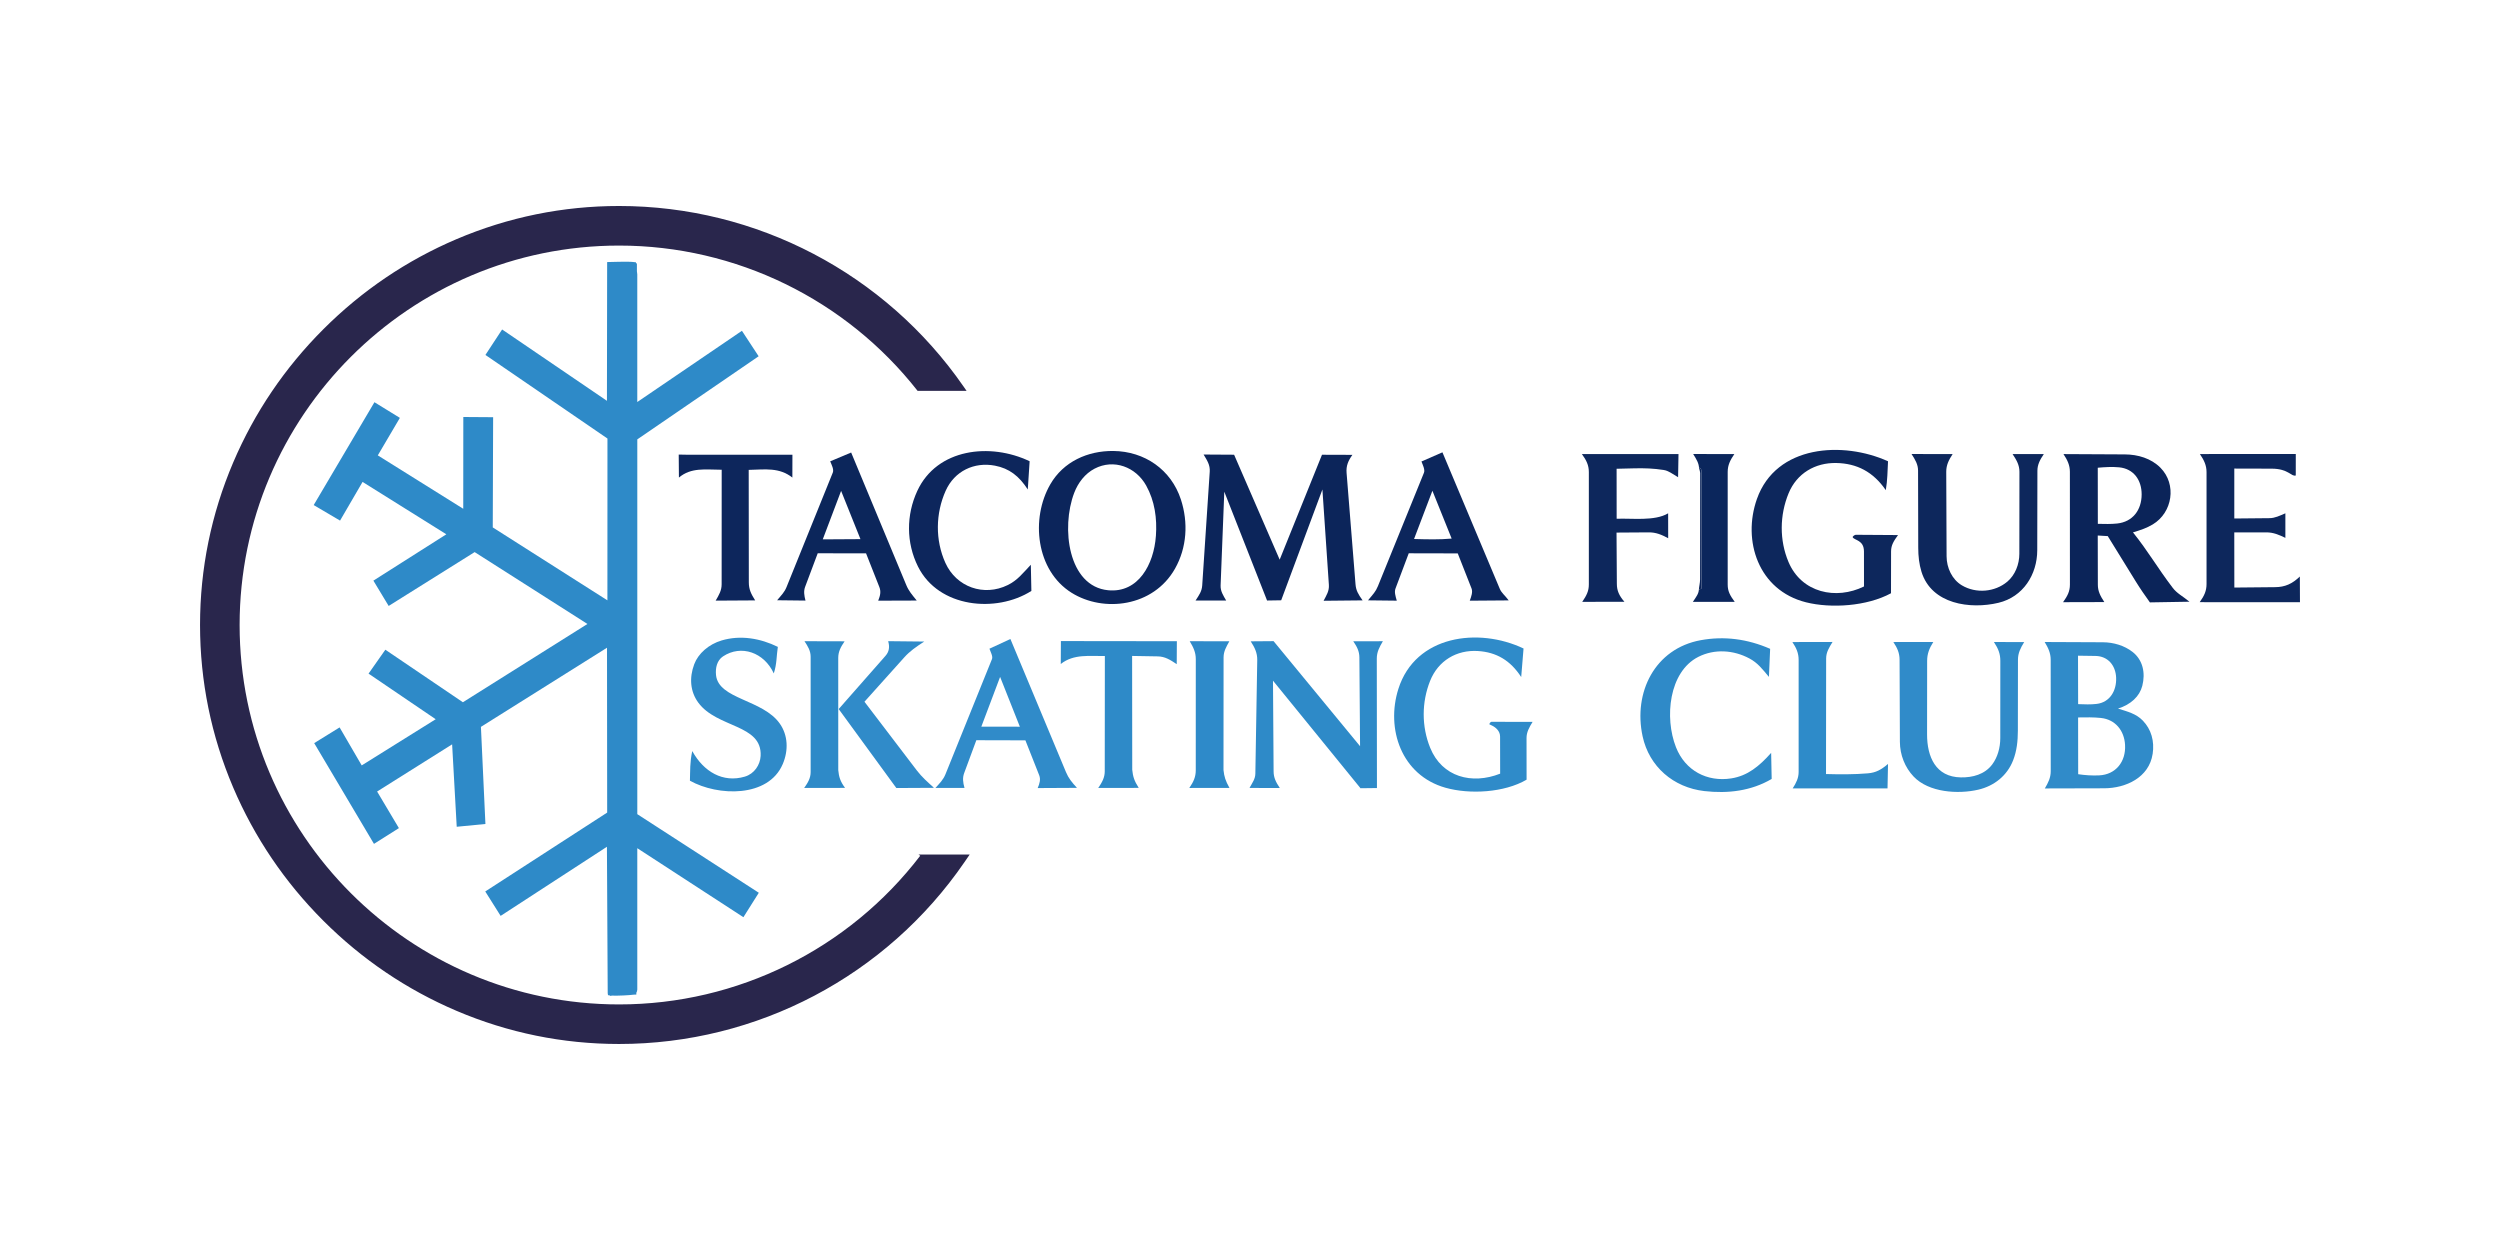
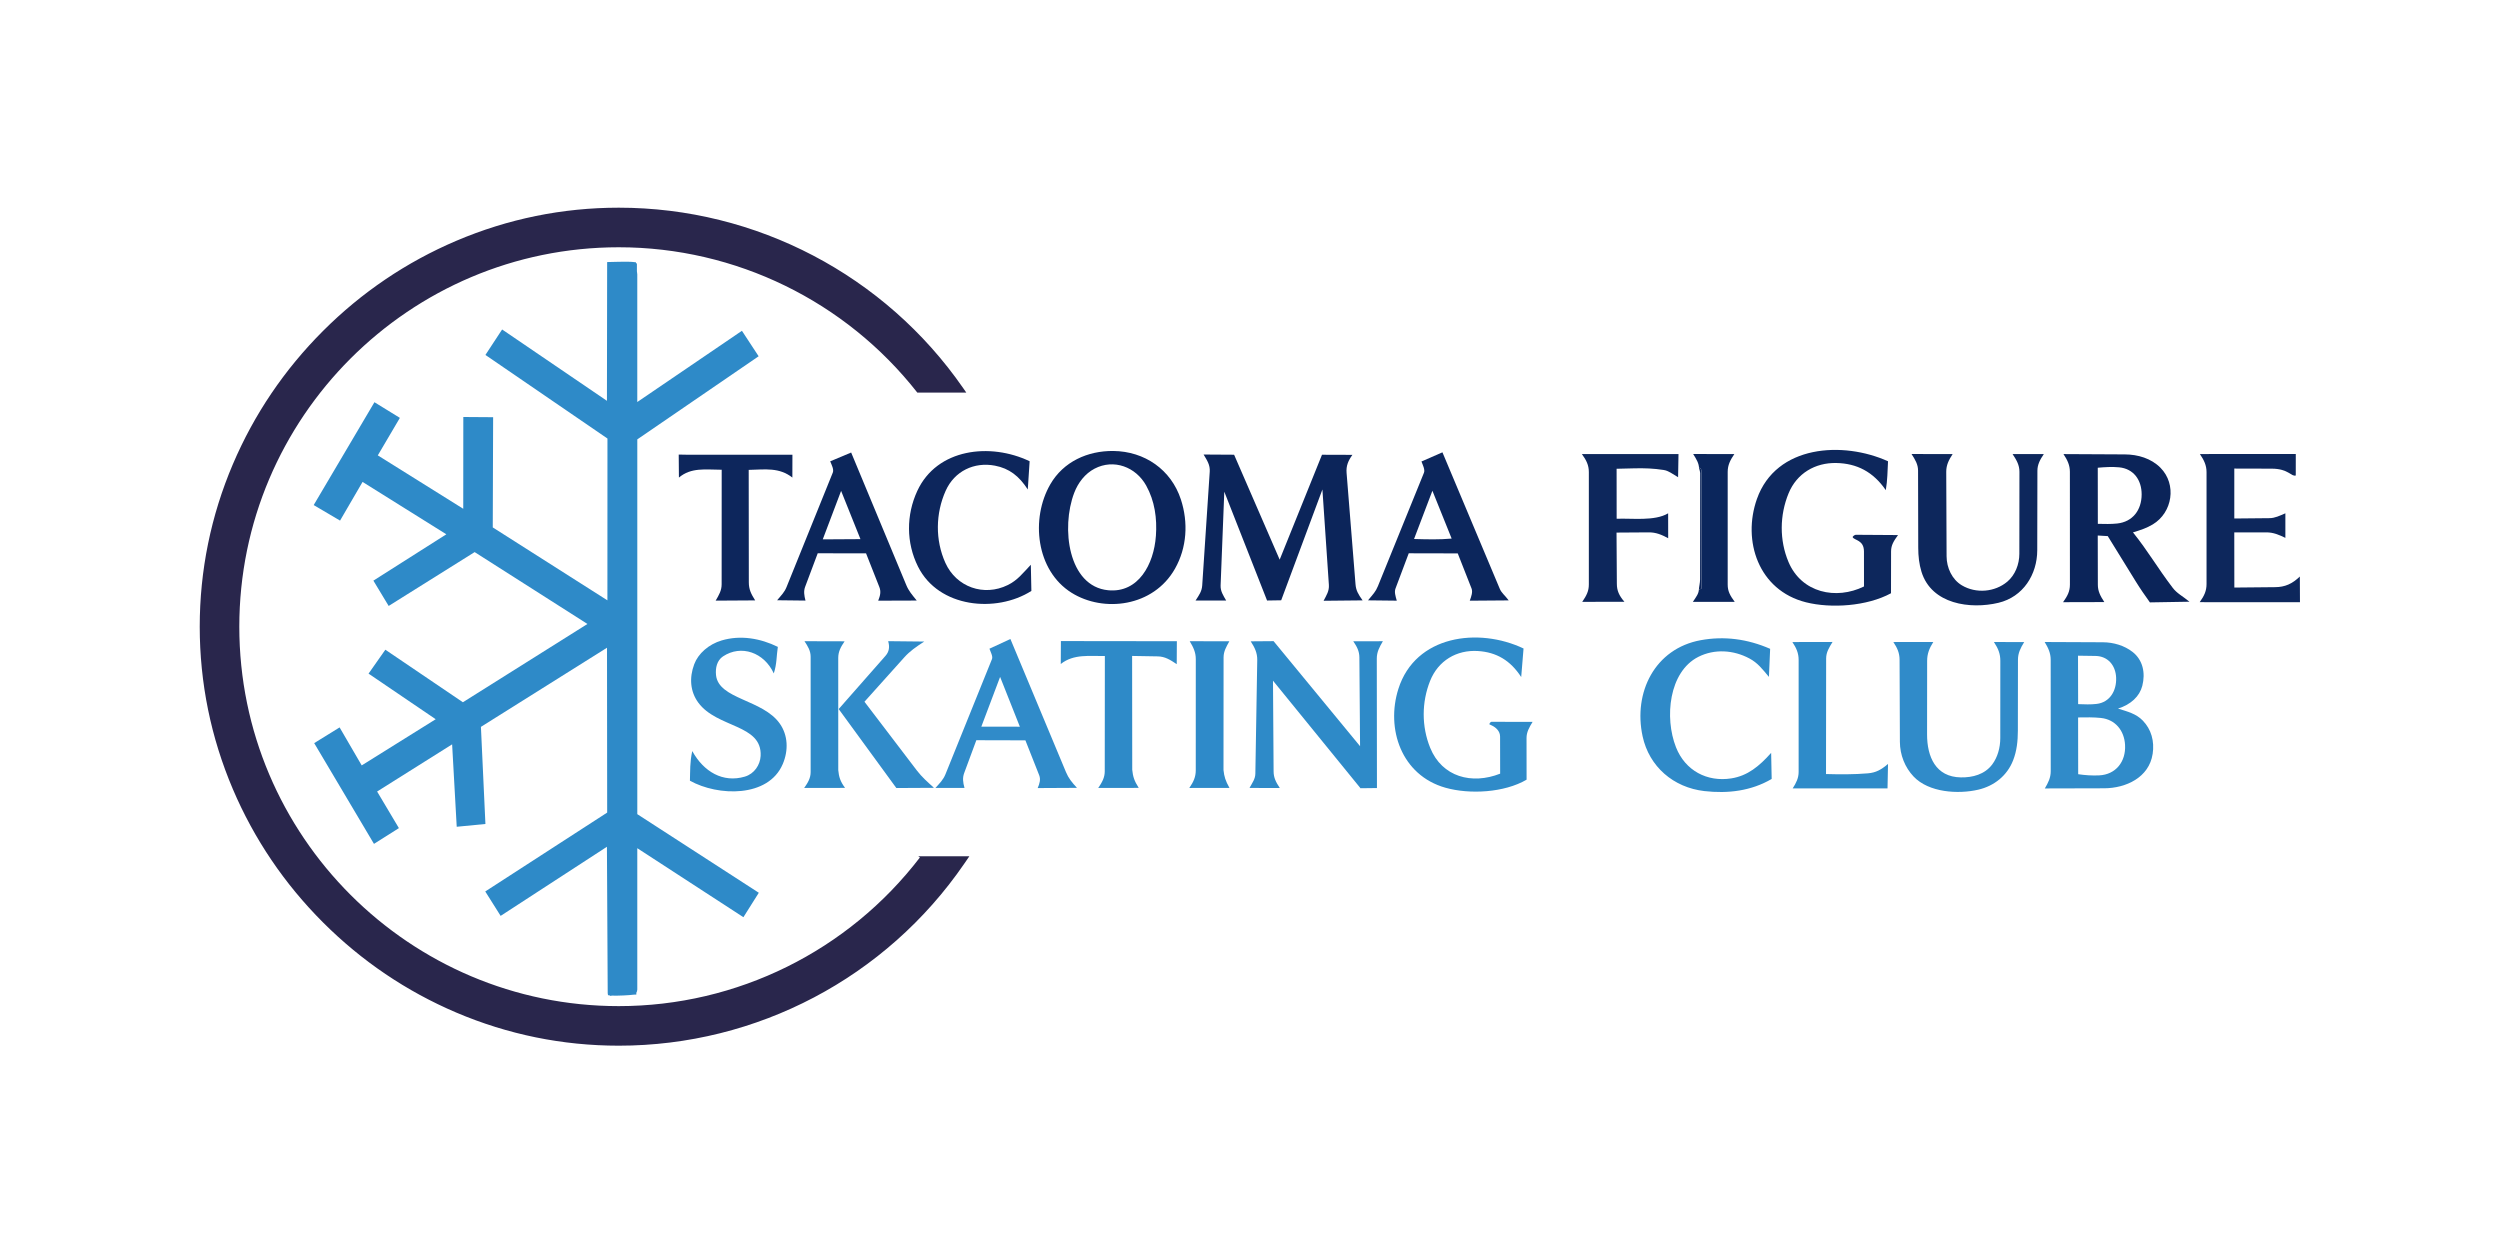
<svg xmlns="http://www.w3.org/2000/svg" id="Layer_1" data-name="Layer 1" viewBox="0 0 2508 1254">
  <defs>
    <style>
      .cls-1 {
        fill: #29264c;
      }

      .cls-2 {
        fill: #2e8ac9;
      }

      .cls-3 {
        fill: #0d275c;
      }

      .cls-4 {
        fill: #0c255a;
      }

      .cls-5 {
        fill: #0c265c;
      }

      .cls-6 {
        fill: #0c255b;
      }

      .cls-7 {
        fill: #0c265b;
      }

      .cls-8 {
        fill: #0d265c;
      }

      .cls-9 {
        fill: #0b265c;
      }

      .cls-10 {
        fill: #2e8bc9;
      }

      .cls-11 {
        fill: #2f8bc9;
      }

      .cls-12 {
        fill: #2f8ac8;
      }

      .cls-13 {
        fill: #0b2459;
      }

      .cls-14 {
        fill: #308bc9;
      }

      .cls-15 {
        fill: #2e8ac8;
      }
    </style>
  </defs>
-   <path class="cls-1" d="M921.48,857.31l.77.53.93.64c-71.79,93.76-183.31,149.16-302.16,149.16-209.89,0-380.64-170.75-380.64-380.64s170.75-380.64,380.64-380.64c117.32,0,227.68,54.11,299.54,145.79h49.13l-3.1-4.47c-78.5-113.35-207.69-181.03-345.57-181.03-56.36,0-111.22,11.2-163.04,33.26-49.97,21.3-94.93,51.71-133.63,90.41-38.7,38.7-69.12,83.66-90.41,133.63-22.07,51.83-33.26,106.68-33.26,163.04s11.2,111.22,33.26,163.04c21.3,49.97,51.71,94.93,90.41,133.63,38.7,38.7,83.66,69.12,133.63,90.41,51.83,22.07,106.68,33.26,163.04,33.26,138.58,0,268.14-68.21,346.56-182.47l5.2-7.57h-51.29Z" />
+   <path class="cls-1" d="M921.17,859.01l.77.53.93.64c-71.79,93.76-183.31,149.16-302.16,149.16-209.89,0-380.64-170.75-380.64-380.64s170.75-380.64,380.64-380.64c117.32,0,227.68,54.11,299.54,145.79h49.13l-3.1-4.47c-78.5-113.35-207.69-181.03-345.57-181.03-56.36,0-111.22,11.2-163.04,33.26-49.97,21.3-94.93,51.71-133.63,90.41-38.7,38.7-69.12,83.66-90.41,133.63-22.07,51.83-33.26,106.68-33.26,163.04s11.2,111.22,33.26,163.04c21.3,49.97,51.71,94.93,90.41,133.63,38.7,38.7,83.66,69.12,133.63,90.41,51.83,22.07,106.68,33.26,163.04,33.26,138.58,0,268.14-68.21,346.56-182.47l5.2-7.57h-51.29Z" />
  <path class="cls-15" d="M761.23,895.62l-121.89-78.85v-375.99s121.72-83.38,121.72-83.38l-16.76-25.55-104.98,71.46v-128.06s-.37-3.23-.37-3.23v-7.8s-.88-.02-.88-.02l-.12-1.08c-5.46-.73-11.5-.63-16.96-.5l-11.9.28-.21,139.21-105.15-71.58-16.76,25.55,122.43,83.85-.05,162.33-115.01-73.16.37-110.56-29.91-.21-.07,92.08-85.72-53.58,22.14-37.61-25.51-15.72-60.95,103.18,26.45,15.59,22.59-38.81,84.03,52.55-73.18,46.48,15.33,25.4,86.26-54.03,113.15,72.1-124.94,78.54-77.8-52.71-16.85,23.99,67.36,45.75-74.22,46.32-22.18-38.12-25.49,15.77,59.97,101.07,25-15.81-21.85-36.71,75.25-47.33,4.61,82.69,28.79-2.8-4.51-97.42,126.49-79.4.17,165.39-122.31,79.13,15.43,24.5,106.63-69.34.78,146.98.27,1.68c.05.28.91.47,2.29.59.06.3.12.46.18.46.47.07.79-.11,1.09-.38,6.08.28,18.13-.38,21.31-.86.32-.05.93-.09,1.81-.16,1.1,0,1.77,0,1.77,0v-1.77c.54-.97.96-2.17.96-3.33v-141.77s106.46,69.23,106.46,69.23l15.43-24.5Z" />
  <path class="cls-13" d="M2156.78,604.31c-5.05-7.05-9.6-13.57-13.97-20.65l-28.3-45.84-10.05-.59.1,49.39c.01,6.55,2.5,11.26,6.5,17.38l-41.39.11c4.44-6.26,6.87-10.75,6.87-17.7l-.03-113.03c0-6.7-2.44-11.84-6.43-17.84l61.61.32c13.12.07,26.38,4.01,35.65,13.35,16.58,16.69,12.18,44.93-7.68,56.88-6.24,3.75-12.56,5.79-19.86,7.99,15.16,18.84,24.26,35.12,39.79,55.52,4.41,5.8,9.72,8.19,16.87,14.04l-39.7.68ZM2148.5,496.04c.05-14.55-8.12-25.83-22.59-27.22-6.96-.67-14.4-.23-21.43.41l.07,56.29c6.92.18,13.28.31,19.41-.34,15.47-1.65,24.49-13.37,24.54-29.14Z" />
  <path class="cls-3" d="M1869.92,553.2c-.01-11.45-9.36-11-11.26-14.17-.48-.8,2.03-2.53,3.02-2.53l42.41.28c-4.34,6.03-6.96,10.16-6.97,16.37l-.07,42c-24.24,13.15-60.23,15.35-85.26,9.08-47.79-11.98-64.08-61.71-49.23-103.71,19.24-54.41,86.5-58.16,131.51-37.76-.57,10.32-.49,18.47-2.23,28.97-12.69-18.49-29.14-26.85-49.66-27.25-21.2-.41-39.62,10.34-47.88,30.44-8.98,21.86-9.29,47.05-.08,68.85,13.11,31.01,47.69,38.34,75.74,24.57l-.03-35.13Z" />
  <path class="cls-3" d="M2050.38,455.49c-3.9,5.81-6.44,10.55-6.45,16.79l-.16,79.73c-.05,24.4-14.14,46.82-38.95,52.73-28.2,6.72-67.04,1.51-77.16-31.04-2.41-7.74-3.26-15.82-3.28-24.17l-.18-77.39c-.01-6.24-2.79-10.84-6.55-16.68l41.22.09c-4,6.1-6.42,11.15-6.4,17.78l.34,84.7c.05,11.66,5.5,23.33,15.35,29.19,14.14,8.41,33.07,6.87,45.61-3.73,7.81-6.61,12.03-17.35,12.04-27.85l.09-82.35c0-6.69-2.79-11.61-6.91-17.8h31.39Z" />
  <path class="cls-3" d="M2273.49,534.08l-32.06.04.06,55.32,41.01-.4c9.95-.1,17.14-3.39,24.7-10.67l.13,25.78-100.6-.06c4.63-6.41,6.87-11.37,6.87-18.21v-112.23c0-6.75-2.47-12.02-6.68-18.16l96.21-.02-.02,21.54c-4.7,1.38-7.03-6.81-24.18-6.85l-37.48-.1v50.1s35.33-.34,35.33-.34c5.43-.05,10.14-2.4,15.91-4.87v24.64c-6.57-3.15-12.01-5.53-19.22-5.52Z" />
  <path class="cls-3" d="M1673.48,514.96l.04,24.99c-6.76-3.65-12.32-5.93-19.52-5.88l-32.3.22.33,51.44c.04,6.82,2.19,11.71,7.57,17.98l-42.3.07c4.48-6.56,6.63-10.95,6.63-17.48v-112.71c0-6.88-2.5-12.01-6.99-18.06l96.93-.02-.41,23.23c-6.23-3.6-9.41-6.47-14.53-7.27-9.96-1.57-19.55-1.89-29.47-1.64l-17.68.44.04,50.15c15.14-.66,38.18,2.64,51.65-5.46Z" />
  <path class="cls-9" d="M1704.32,591.39c.56-.08,1.07-.3,2.52-.86l-.02-118.57c0-1.76-2.23-3.36-2.34-2.51-.29-4.83-2.43-8.47-5.89-13.99l41.29.08c-4.15,6.11-6.66,11.05-6.66,17.85v112.99c.01,6.68,2.21,10.82,7.07,17.44h-42.03c3.59-5.37,5.8-8.16,6.05-12.42Z" />
  <path class="cls-13" d="M1704.32,591.39c.16-2.7,1.19-6.82,1.19-9.97l.1-106.78c0-1.21-.93-4.38-1.13-5.2.11-.85,2.34.75,2.34,2.51l.02,118.57c-1.45.57-1.96.78-2.52.86Z" />
  <path class="cls-14" d="M2159.52,756.38c-3.56,23.5-26.68,34.38-48.67,34.43l-59.48.16c3.44-5.83,5.92-10.76,5.92-17.31l-.04-111.84c0-6.63-2.45-11.86-6.05-17.76l58.35.26c10.78.05,21.64,3.26,29.93,9.77,10.22,8.03,12.97,20.96,9.69,33.87-2.7,10.65-11.54,18.88-24.39,22.88,9.83,3.09,18.18,5.18,24.8,11.98,8.57,8.8,11.92,20.69,9.96,33.57ZM2122.91,679.85c-.53-12.44-8.33-21.62-20.75-21.8l-17.5-.26.12,48.6c6.5.27,12.63.48,18.57-.22,13.21-1.56,20.11-13.22,19.55-26.31ZM2131.87,747.34c-.81-14.52-9.81-25.56-24.29-27.09-7.3-.77-14.61-.64-22.83-.51l.08,56.94c7.03,1.04,13.98,1.52,21.04,1.18,16.66-.8,26.93-13.7,25.99-30.53Z" />
  <path class="cls-14" d="M2000.3,644.05l30.35.1c-3.7,5.96-6.22,11.09-6.23,17.64l-.1,71.3c-.01,10.27-1.06,20.2-4.76,29.68-6,15.36-18.95,25.72-35,29.45-20.22,4.69-49.59,2.86-64.82-13.18-8.74-9.2-13.72-21.75-13.77-34.85l-.32-82.47c-.03-6.61-2.25-11.73-6.26-17.63l40.1-.05c-4.1,6.45-6.17,11.91-6.18,18.94l-.07,73.8c-.02,22.45,8.67,42.65,33.76,43.1,12.01.21,24.01-2.98,31.53-12.9,5.48-7.23,8.14-16.93,8.15-26.49l.05-77.48c0-7.01-1.94-12.14-6.43-18.96Z" />
  <path class="cls-12" d="M1681.34,749.63c9.28,23.58,31.34,35.03,55.47,31.25,16.39-2.57,28.07-12.19,40.01-25.62l.52,26.18c-20.48,12.02-43.84,14.89-67.52,12.17-30.94-3.56-55.35-24.41-61.96-54.93-9.53-43.99,12.24-88.04,58.34-96.45,23.53-4.29,46.75-1.3,69.61,8.67l-1.22,28.16c-6.94-8.28-11.32-14.08-19.63-18.52-15.84-8.47-34.98-9.84-51.3-1.52-29.4,14.99-34.02,60.89-22.32,90.61Z" />
  <path class="cls-10" d="M1894.06,766.33l-.5,24.62-95.14-.04c3.57-5.54,5.97-10.4,5.97-16.54v-112.38c0-6.79-2.29-11.94-6.28-17.89l40.3-.08c-3.57,5.8-6.41,10.39-6.42,16.52l-.13,115.98c14.3.39,28.04.47,42.01-.71,7.92-.67,13.25-3.5,20.19-9.46Z" />
  <path class="cls-15" d="M1381.33,790.57l-16.47.19-87.8-107.91.62,91.07c.04,6.21,2.27,10.69,6.21,16.59l-30.4-.03c2.88-5.21,5.79-9.07,5.88-14.24l1.9-114.12c.12-7.16-2.56-12.52-6.55-18.74l22.92-.18,86.78,105.39-.69-89.14c-.05-6.22-2.48-10.81-6.13-16.12l29.7-.05c-3.62,6.18-6.11,10.84-6.1,17.48l.15,129.81Z" />
  <path class="cls-11" d="M1504.87,738.82c-.01-5.45-4.4-9.18-8.18-10.97l-2.45-1.16c-.5-.24.99-2.56,1.88-2.56l41.39.04c-3.52,5.79-6.1,10.3-6.09,16.31l.05,41.69c-22.32,13.08-57.12,14.94-81.37,8.09-44.36-12.54-59.88-59.17-47.26-99.11,17.04-53.95,80.41-62.06,125.58-40.58l-2.35,28.65c-10.87-16.8-24.98-24.95-43.36-26.11-21.42-1.35-39.93,9.63-48.05,30.01-8.49,21.28-8.61,45.67.1,67.08,11.95,29.39,41.88,37.11,70.19,25.94l-.07-37.32Z" />
  <path class="cls-14" d="M979.46,742.58l-12.2,32.96c-1.75,4.73-1.28,9.2.33,14.92l-29.16-.02c4.61-5.07,7.87-8.27,10.07-13.73l46.69-115.62c1.02-2.52-1.46-7.3-2.57-10.31l21.02-9.73,55.74,133.51c2.63,6.3,5.84,10.14,11.02,15.82l-39.4.21c1.92-4.44,3.19-8.63,1.52-12.86l-13.84-35.02-49.22-.13ZM1023.12,729.03l-19.81-49.96-18.84,49.91,38.65.05Z" />
  <path class="cls-12" d="M785.2,766.62c-14.42,33.73-64.86,32.32-93.07,16.58.32-9.75-.11-18.73,2.35-29.74,11.43,20.78,30.84,32.16,52.77,25.64,9.56-2.85,15.35-11.84,15.81-20.73,1.65-32.01-43.66-27.79-62.54-53.5-8.09-11.02-9.21-24.84-4.07-38.52,4.02-10.72,14.49-19.99,27.56-23.87,18.92-5.61,38.85-2.11,56.32,6.47-1.43,9.26-.89,16.89-4.07,26.63-9.59-20.98-32.62-29.23-50.94-17.09-6.12,4.05-7.71,11.69-7.02,18.65,2.42,24.58,47.01,24.31,64.14,49,7.92,11.42,8.81,26.36,2.77,40.48Z" />
  <path class="cls-15" d="M1142.39,790.41l-40.61.08c3.88-5.81,6.49-10.38,6.5-16.63l.11-115.73c-15.28.24-31.25-2.35-44.23,8.01l.14-23.02,116.33.15-.14,23.02c-6.72-4.55-11.95-7.69-19.1-7.81l-25.65-.44.12,114.2c.68,6.69,1.94,11.06,6.53,18.18Z" />
  <path class="cls-2" d="M1233.41,790.45l-40.29.04c4.19-6.12,6.47-11.02,6.47-17.7l.03-111.51c0-6.85-2.4-11.86-6.11-18.03l39.75.1c-3,5.51-5.77,9.98-5.77,16.13l-.08,113.05c.72,6.57,1.92,10.64,6,17.93Z" />
  <path class="cls-15" d="M847.77,790.41l-41,.08c3.86-5.49,6.47-9.99,6.47-16.01v-115.66c0-5.91-2.81-10.52-6.19-15.57l40.26.11c-3.84,5.62-6.39,10.29-6.39,16.66l.03,112.59c.64,6.78,1.99,11.31,6.81,17.81Z" />
  <path class="cls-14" d="M919.6,772.71c5.3,6.95,10.56,11.43,17.37,17.64l-37.76.2-57.84-79.24,46.96-53.38c3.75-4.26,4.35-9.07,2.67-14.71l36.17.39c-8.42,5.52-14.29,9.49-20.09,15.96l-39.85,44.41,52.37,68.73Z" />
  <path class="cls-4" d="M1333.13,586.74l-6.49-95.69-41.35,111.16-14.17.23-42.91-109.18-3.7,94.09c-.22,5.69,2.6,9.94,5.59,15.09l-30.74.04c3.62-5.57,6.3-9.19,6.7-15.19l7.55-114.16c.44-6.68-2.56-11.14-6.17-17.15l30.61.19,45.72,105.28,42.45-105.24,30.53.1c-4.21,5.82-6.43,10.95-5.86,18.09l8.96,111.72c.5,6.2,2.57,9.79,7.09,16.18l-39.1.4c2.96-5.72,5.71-9.75,5.29-15.96Z" />
  <path class="cls-6" d="M1178.74,570.52c-21.68,38.33-71.6,44.28-103.76,24.13-35.71-22.37-41.21-74.35-21.31-108.8,13.13-22.72,37.47-33.69,63.21-33.43,31.4.32,58.01,18.72,67.79,48.66,7.53,23.07,6.07,48.23-5.92,69.43ZM1159.6,537.74c1.28-17.74-1.17-35.19-9.74-50.61-10.43-18.74-32.5-27.05-51.77-16.98-9.53,4.98-16.53,14-20.46,24.32-13.36,35.11-6.05,93.81,34.09,97.67,30.33,2.92,45.83-26.04,47.87-54.41Z" />
  <path class="cls-5" d="M1413.25,555.06l-13.27,35.29c-1.3,3.46-.15,7.33,1.27,12.24l-28.87-.33c5.05-6.07,7.7-8.7,9.92-14.17l46.25-113.92c1.21-2.97-1.31-7.96-2.55-11.19l21.05-9.21,57.48,136.81c1.86,4.43,5.06,6.44,8.99,11.74l-39.07.3c1.64-4.32,3.16-8.81,1.8-12.27l-13.84-35.18-49.17-.11ZM1456.3,540.3l-19.31-47.99-18.42,48.42c13.68.35,24.99.72,37.73-.43Z" />
  <path class="cls-8" d="M1011.01,586.92c9.92-4.89,14.94-11.79,23.12-20.36l.55,26.26c-35.24,22.39-93.03,17.07-113.73-24.41-11.95-23.93-11.9-51.77-.73-75.91,19.71-42.62,73.18-48.71,112.71-29.77l-1.86,28.33c-8.72-13.52-18.6-21.16-32.94-23.91-20.75-3.98-40.58,5.4-49.44,25.2-10.19,22.77-10.58,49.51-.27,72.35,10.97,24.29,38.61,34.04,62.6,22.21Z" />
  <path class="cls-8" d="M751.22,584.24c0,7.12,2.29,11.59,6.37,18.07l-39.63.25c3.38-5.79,5.99-10.22,5.99-16.37l.05-114.94c-16.43-.09-30.63-2.5-42.91,7.85l-.2-23.08,10.45.2h103.62s-.06,22.87-.06,22.87c-13.21-10.36-27.12-8.11-43.8-7.7l.12,112.87Z" />
  <path class="cls-7" d="M820.34,555.04l-12.64,33.68c-1.62,4.32-.96,8.61.36,13.78l-28.44-.33c4.53-5.39,7.37-8.1,9.43-13.19l46.42-114.9c1.26-3.12-1.15-7.64-2.61-11.28l21.02-8.83,55.29,132.95c2.51,6.05,5.81,9.74,10.5,15.55l-38.66.13c2.12-5.26,2.93-9.17,1.16-13.66l-13.35-33.83-48.48-.06ZM863.21,540.86l-19.41-48.42-18.41,48.65,37.82-.23Z" />
</svg>
